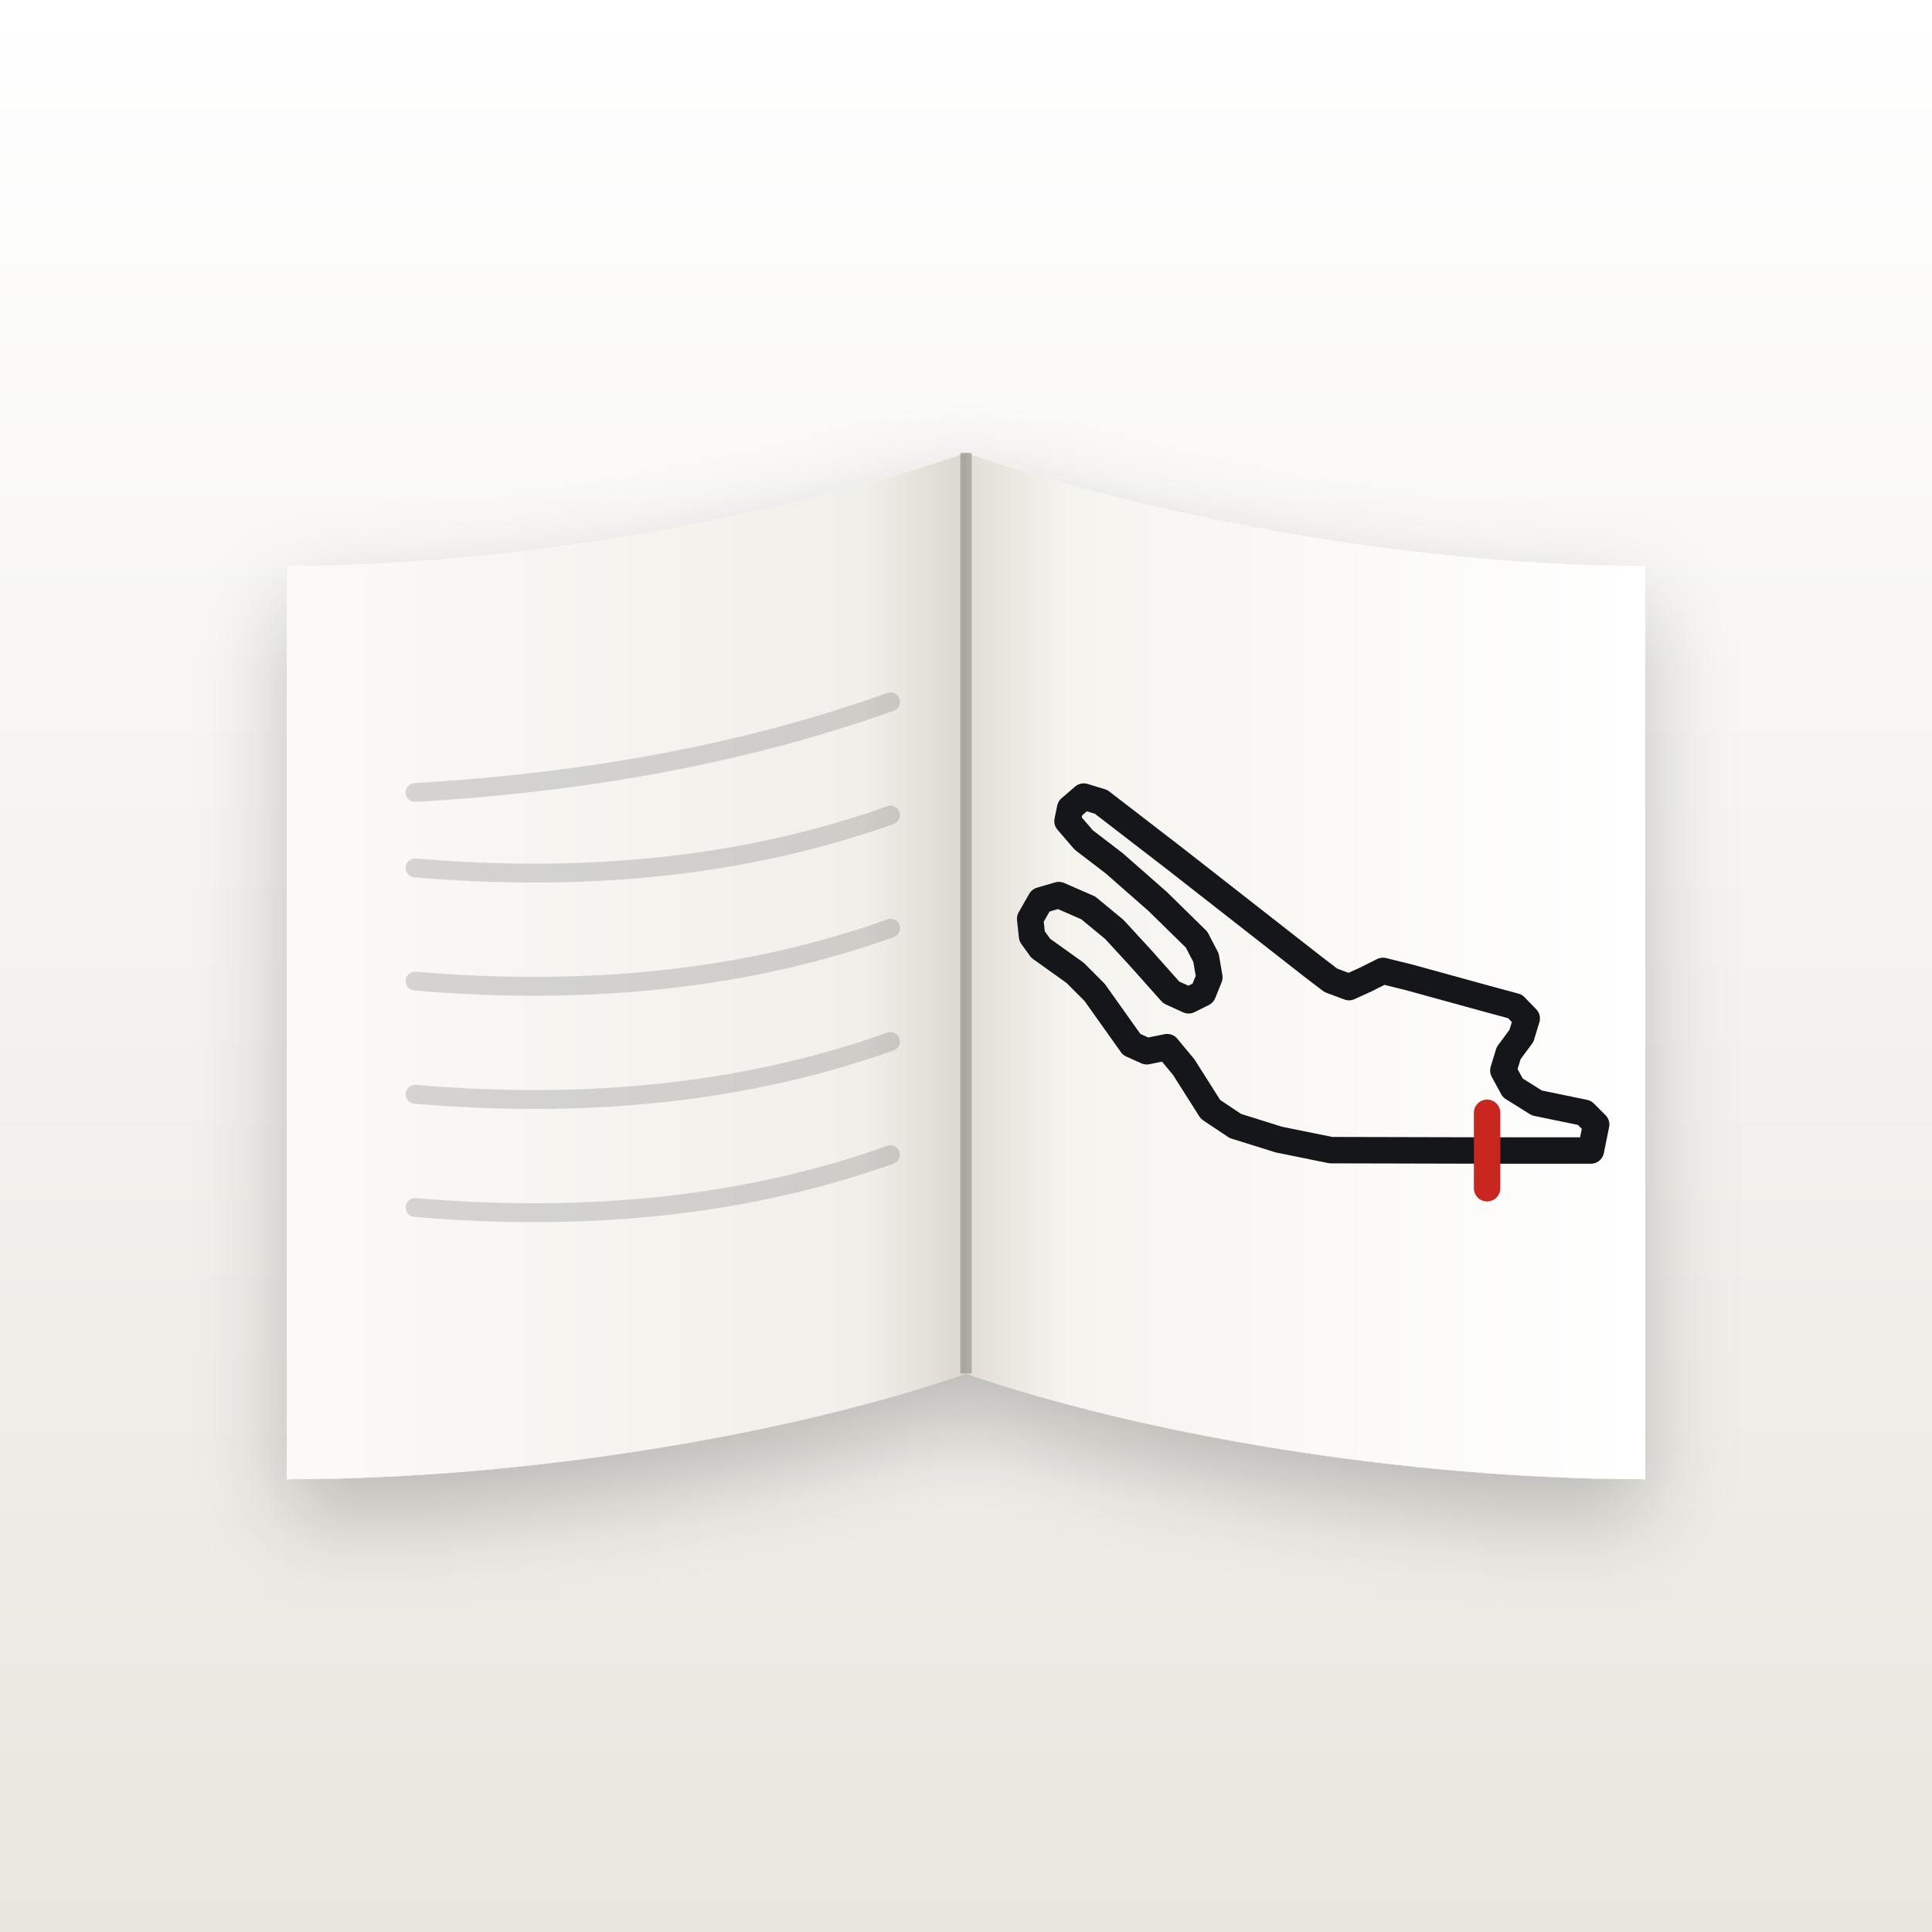
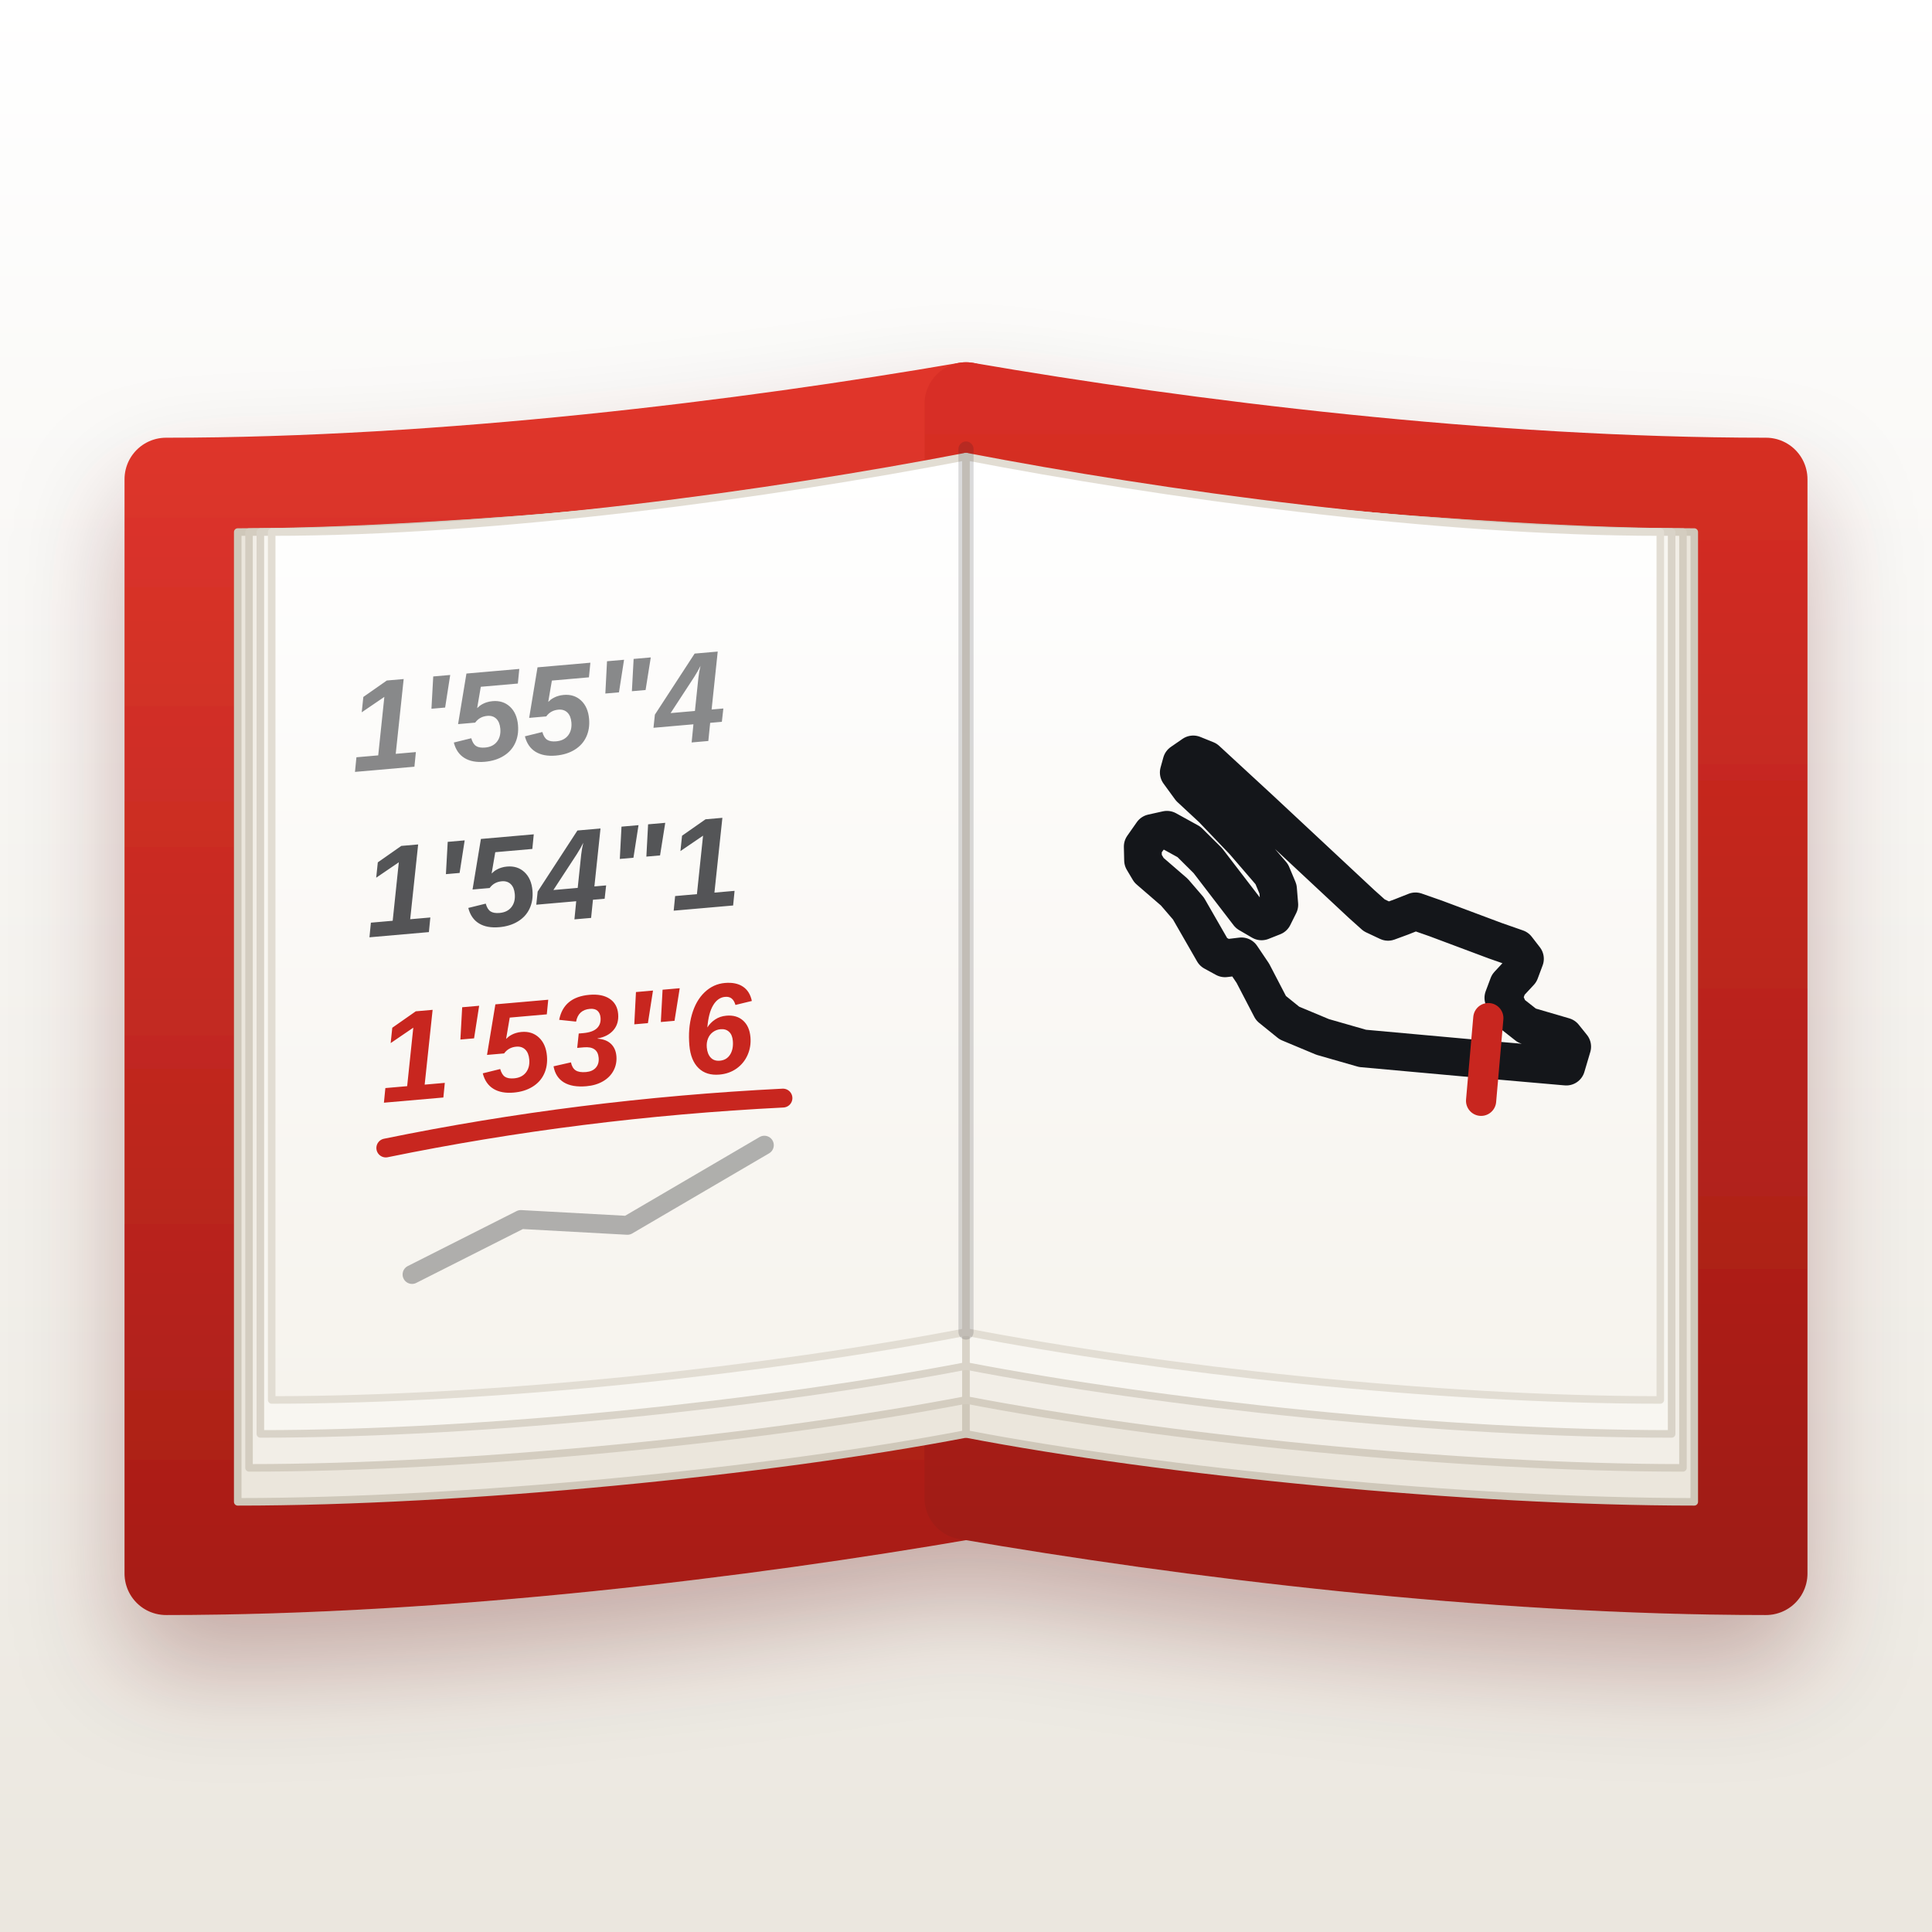
<svg xmlns="http://www.w3.org/2000/svg" viewBox="0 0 512 512">
  <defs>
    <linearGradient id="bg" x1="0" y1="0" x2="0" y2="1">
      <stop offset="0" stop-color="#ffffff" />
-       <stop offset="1" stop-color="#e9e6df" />
+       <stop offset="1" stop-color="#ebe7df" />
    </linearGradient>
-     <linearGradient id="pl" x1="0" y1="0" x2="1" y2="0">
-       <stop offset="0" stop-color="#fbfaf7" />
-       <stop offset="0.85" stop-color="#f1efe9" />
-       <stop offset="1" stop-color="#dcd8cf" />
+     <linearGradient id="cv" x1="0" y1="0" x2="0" y2="1">
+       <stop offset="0" stop-color="#e0362c" />
+       <stop offset="1" stop-color="#a81d16" />
    </linearGradient>
-     <linearGradient id="pr" x1="1" y1="0" x2="0" y2="0">
+     <linearGradient id="cv2" x1="0" y1="0" x2="0" y2="1">
+       <stop offset="0" stop-color="#d82f25" />
+       <stop offset="1" stop-color="#9e1a14" />
+     </linearGradient>
+     <linearGradient id="pg" x1="0" y1="0" x2="0" y2="1">
      <stop offset="0" stop-color="#ffffff" />
-       <stop offset="0.85" stop-color="#f6f4ef" />
-       <stop offset="1" stop-color="#e2ded6" />
+       <stop offset="1" stop-color="#f6f3ed" />
+     </linearGradient>
+     <linearGradient id="gut" x1="0" y1="0" x2="1" y2="0">
+       <stop offset="0" stop-color="#14161a" stop-opacity="0" />
+       <stop offset="0.5" stop-color="#14161a" stop-opacity="0.10" />
+       <stop offset="1" stop-color="#14161a" stop-opacity="0" />
    </linearGradient>
    <filter id="sh" x="-20%" y="-20%" width="140%" height="150%">
-       <feDropShadow dx="0" dy="10" stdDeviation="12" flood-color="#14161a" flood-opacity="0.22" />
+       <feDropShadow dx="0" dy="14" stdDeviation="14" flood-color="#5a0f0b" flood-opacity="0.28" />
    </filter>
  </defs>
  <rect width="512" height="512" fill="url(#bg)" />
-   <g filter="url(#sh)">
-     <path d="M256 120 C210 136 140 150 76 150 L76 392 C140 392 210 380 256 364 Z" fill="url(#pl)" />
-     <path d="M256 120 C302 136 372 150 436 150 L436 392 C372 392 302 380 256 364 Z" fill="url(#pr)" />
+   <g transform="translate(256 262) scale(1.0) translate(-256 -259)">
+     <g filter="url(#sh)">
+       <path d="M256 104 C198 114 118 124 44 124 L44 414 C118 414 198 404 256 394 Z" fill="url(#cv)" stroke="url(#cv)" stroke-width="22" stroke-linejoin="round" />
+       <path d="M 256 104 C 314 114 394 124 468 124 L 468 414 C 394 414 314 404 256 394 Z" fill="url(#cv2)" stroke="url(#cv2)" stroke-width="22" stroke-linejoin="round" />
+       <path d="M256 126 C204 128 123 138 63 138 L63 395 C123 395 204 387 256 377 Z" fill="#ebe6dc" stroke="#cfc8ba" stroke-width="2" stroke-linejoin="round" />
+       <path d="M 256 126 C 308 128 389 138 449 138 L 449 395 C 389 395 308 387 256 377 Z" fill="#ebe6dc" stroke="#cfc8ba" stroke-width="2" stroke-linejoin="round" />
+       <path d="M256 123 C204 128 126 138 66 138 L66 386 C126 386 204 378 256 368 Z" fill="#f2eee7" stroke="#d4cdc0" stroke-width="2" stroke-linejoin="round" />
+       <path d="M 256 123 C 308 128 386 138 446 138 L 446 386 C 386 386 308 378 256 368 Z" fill="#f2eee7" stroke="#d4cdc0" stroke-width="2" stroke-linejoin="round" />
+       <path d="M256 121 C204 128 129 138 69 138 L69 377 C129 377 204 369 256 359 Z" fill="#f8f6f1" stroke="#d9d3c8" stroke-width="2" stroke-linejoin="round" />
+       <path d="M 256 121 C 308 128 383 138 443 138 L 443 377 C 383 377 308 369 256 359 Z" fill="#f8f6f1" stroke="#d9d3c8" stroke-width="2" stroke-linejoin="round" />
+       <path d="M256 118 C204 128 132 138 72 138 L72 368 C132 368 204 360 256 350 Z" fill="url(#pg)" stroke="#e2ddd3" stroke-width="2" stroke-linejoin="round" />
+       <path d="M 256 118 C 308 128 380 138 440 138 L 440 368 C 380 368 308 360 256 350 Z" fill="url(#pg)" stroke="#e2ddd3" stroke-width="2" stroke-linejoin="round" />
+       <path d="M256 116 L256 350" stroke="url(#gut)" stroke-width="44" />
+       <path d="M256 116 L256 350" stroke="#14161a" stroke-opacity="0.16" stroke-width="4" stroke-linecap="round" />
+     </g>
+     <g transform="rotate(-5 160 250)">
+       <text x="98" y="196" font-family="Barlow Condensed, Arial Narrow, Arial, sans-serif" font-style="italic" font-weight="800" font-size="34" fill="#14161a" fill-opacity="0.5">1'55"4</text>
+       <text x="98" y="240" font-family="Barlow Condensed, Arial Narrow, Arial, sans-serif" font-style="italic" font-weight="800" font-size="34" fill="#14161a" fill-opacity="0.72">1'54"1</text>
+       <text x="98" y="284" font-family="Barlow Condensed, Arial Narrow, Arial, sans-serif" font-style="italic" font-weight="800" font-size="34" fill="#c8261f">1'53"6</text>
+       <path d="M98 296 Q150 290 204 292" stroke="#c8261f" stroke-width="5" fill="none" stroke-linecap="round" />
+       <path d="M102 330 L132 318 L160 322 L198 304" stroke="#14161a" stroke-opacity="0.32" stroke-width="5" fill="none" stroke-linecap="round" stroke-linejoin="round" />
+     </g>
+     <g transform="rotate(5 362 245)">
+       <path d="M396.2 274.9 L417.9 274.9 L419.0 269.5 L416.6 267.0 L406.6 265.0 L401.7 261.8 L399.7 258.2 L400.7 254.6 L403.5 251.0 L404.5 247.4 L402.1 244.8 L396.2 243.3 L380.0 238.8 L374.5 237.4 L370.9 239.2 L367.5 240.8 L363.7 239.4 L360.1 236.7 L331.2 214.1 L315.8 202.2 L312.2 201.1 L309.3 203.5 L308.8 206.2 L312.2 210.1 L318.5 215.0 L327.6 223.0 L335.7 230.9 L337.7 234.7 L338.4 238.8 L337.1 242.1 L334.1 243.6 L330.5 241.9 L323.9 234.7 L318.5 228.8 L313.1 224.3 L307.0 221.6 L303.2 222.8 L301.0 226.6 L301.4 230.2 L303.2 232.7 L310.4 237.9 L314.5 241.9 L322.1 252.8 L325.3 254.2 L329.6 253.3 L333.0 257.5 L338.6 266.3 L343.8 269.8 L352.9 272.7 L363.7 274.8 L396.2 274.9 Z" fill="none" stroke="#14161a" stroke-width="10" stroke-linejoin="round" stroke-linecap="round" />
+       <path d="M396.2 263.9 L396.2 285.9" stroke="#c8261f" stroke-width="8" stroke-linecap="round" />
+     </g>
  </g>
-   <path d="M256 120 L256 364" stroke="#14161a" stroke-opacity="0.25" stroke-width="3" />
-   <path d="M110 210 Q180 206 236 186" fill="none" stroke="#14161a" stroke-opacity="0.16" stroke-width="5" stroke-linecap="round" />
-   <path d="M110 230 Q180 236 236 216" fill="none" stroke="#14161a" stroke-opacity="0.16" stroke-width="5" stroke-linecap="round" />
-   <path d="M110 260 Q180 266 236 246" fill="none" stroke="#14161a" stroke-opacity="0.16" stroke-width="5" stroke-linecap="round" />
-   <path d="M110 290 Q180 296 236 276" fill="none" stroke="#14161a" stroke-opacity="0.16" stroke-width="5" stroke-linecap="round" />
-   <path d="M110 320 Q180 326 236 306" fill="none" stroke="#14161a" stroke-opacity="0.16" stroke-width="5" stroke-linecap="round" />
-   <path d="M394.1 304.9 L421.6 304.9 L423.0 298.0 L419.9 294.9 L407.3 292.3 L400.9 288.3 L398.4 283.7 L399.8 279.1 L403.2 274.5 L404.6 269.9 L401.5 266.7 L394.1 264.7 L373.4 259.0 L366.5 257.3 L361.9 259.6 L357.5 261.6 L352.7 259.8 L348.1 256.3 L311.4 227.6 L291.8 212.5 L287.2 211.1 L283.6 214.2 L282.9 217.6 L287.2 222.6 L295.3 228.8 L306.8 238.9 L317.1 249.0 L319.6 253.8 L320.5 259.0 L318.8 263.2 L315.0 265.1 L310.4 263.0 L302.2 253.8 L295.3 246.3 L288.4 240.6 L280.6 237.2 L275.8 238.6 L273.0 243.5 L273.5 248.1 L275.8 251.3 L284.9 257.8 L290.1 263.0 L299.9 276.8 L303.9 278.6 L309.3 277.5 L313.7 282.8 L320.8 294.0 L327.4 298.4 L338.9 302.0 L352.7 304.8 L394.1 304.9 Z" fill="none" stroke="#14161a" stroke-width="7" stroke-linejoin="round" stroke-linecap="round" />
-   <path d="M394.1 294.9 L394.1 314.9" stroke="#c8261f" stroke-width="7" stroke-linecap="round" />
</svg>
